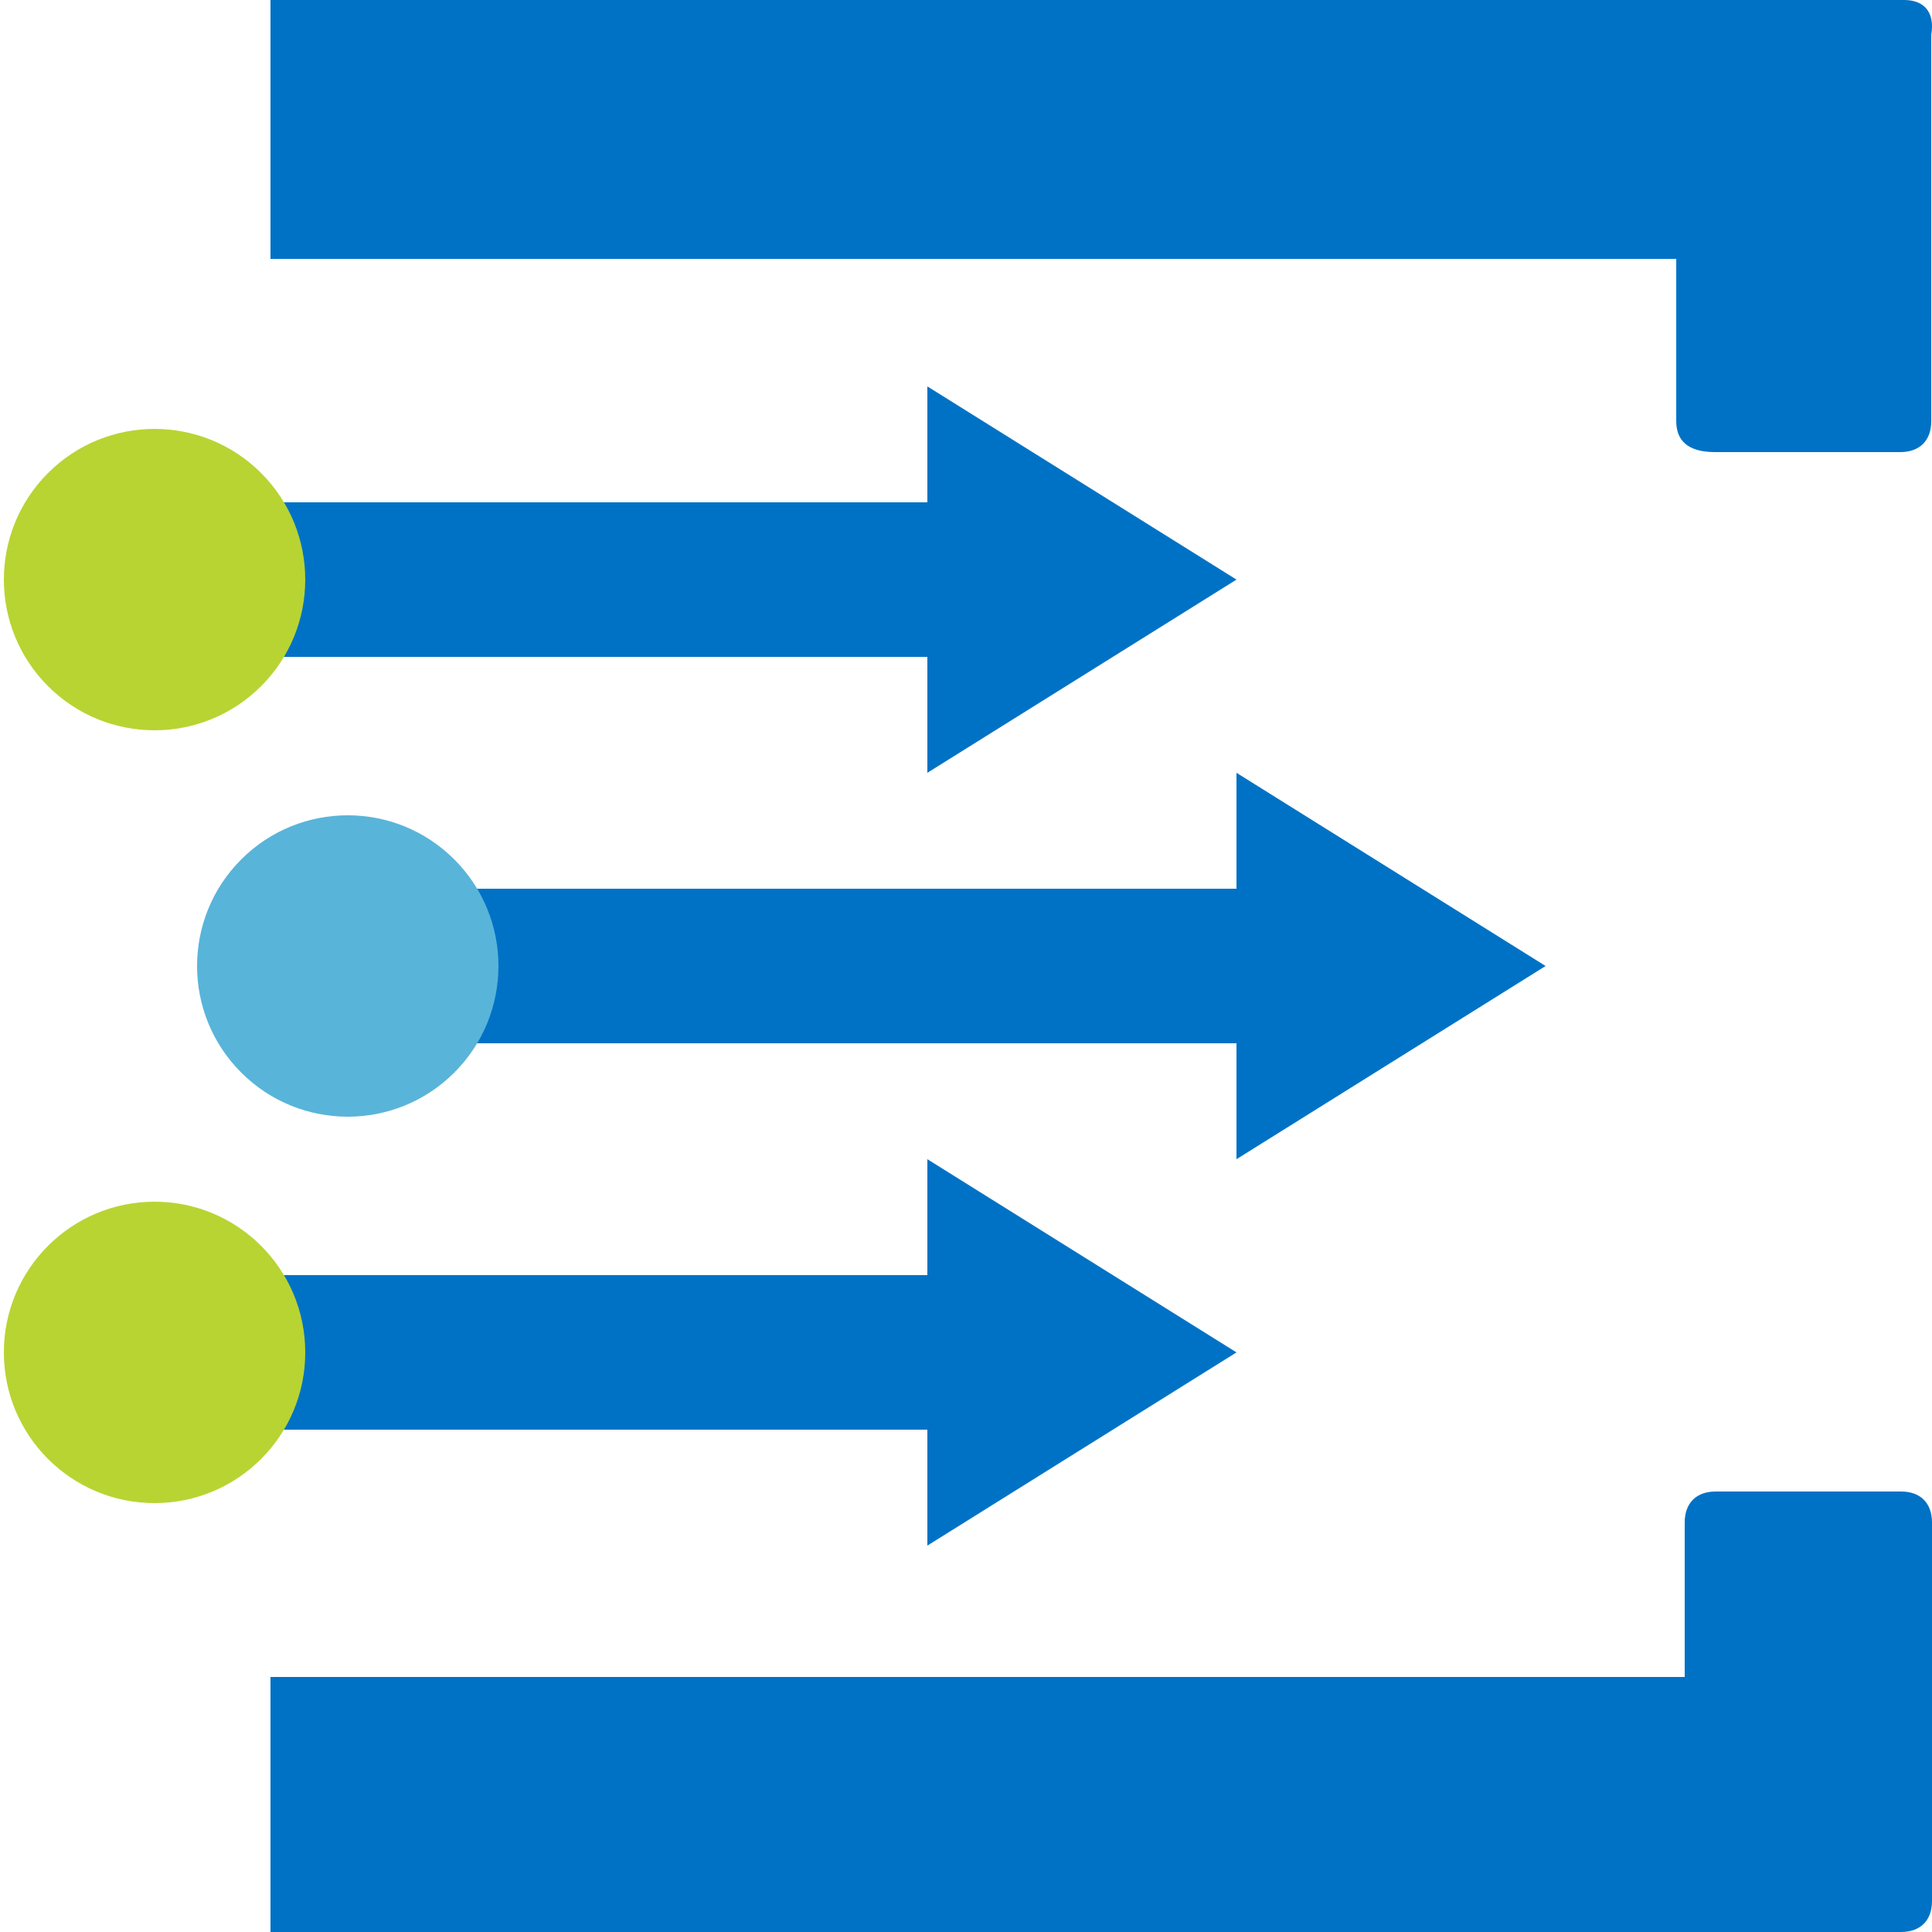
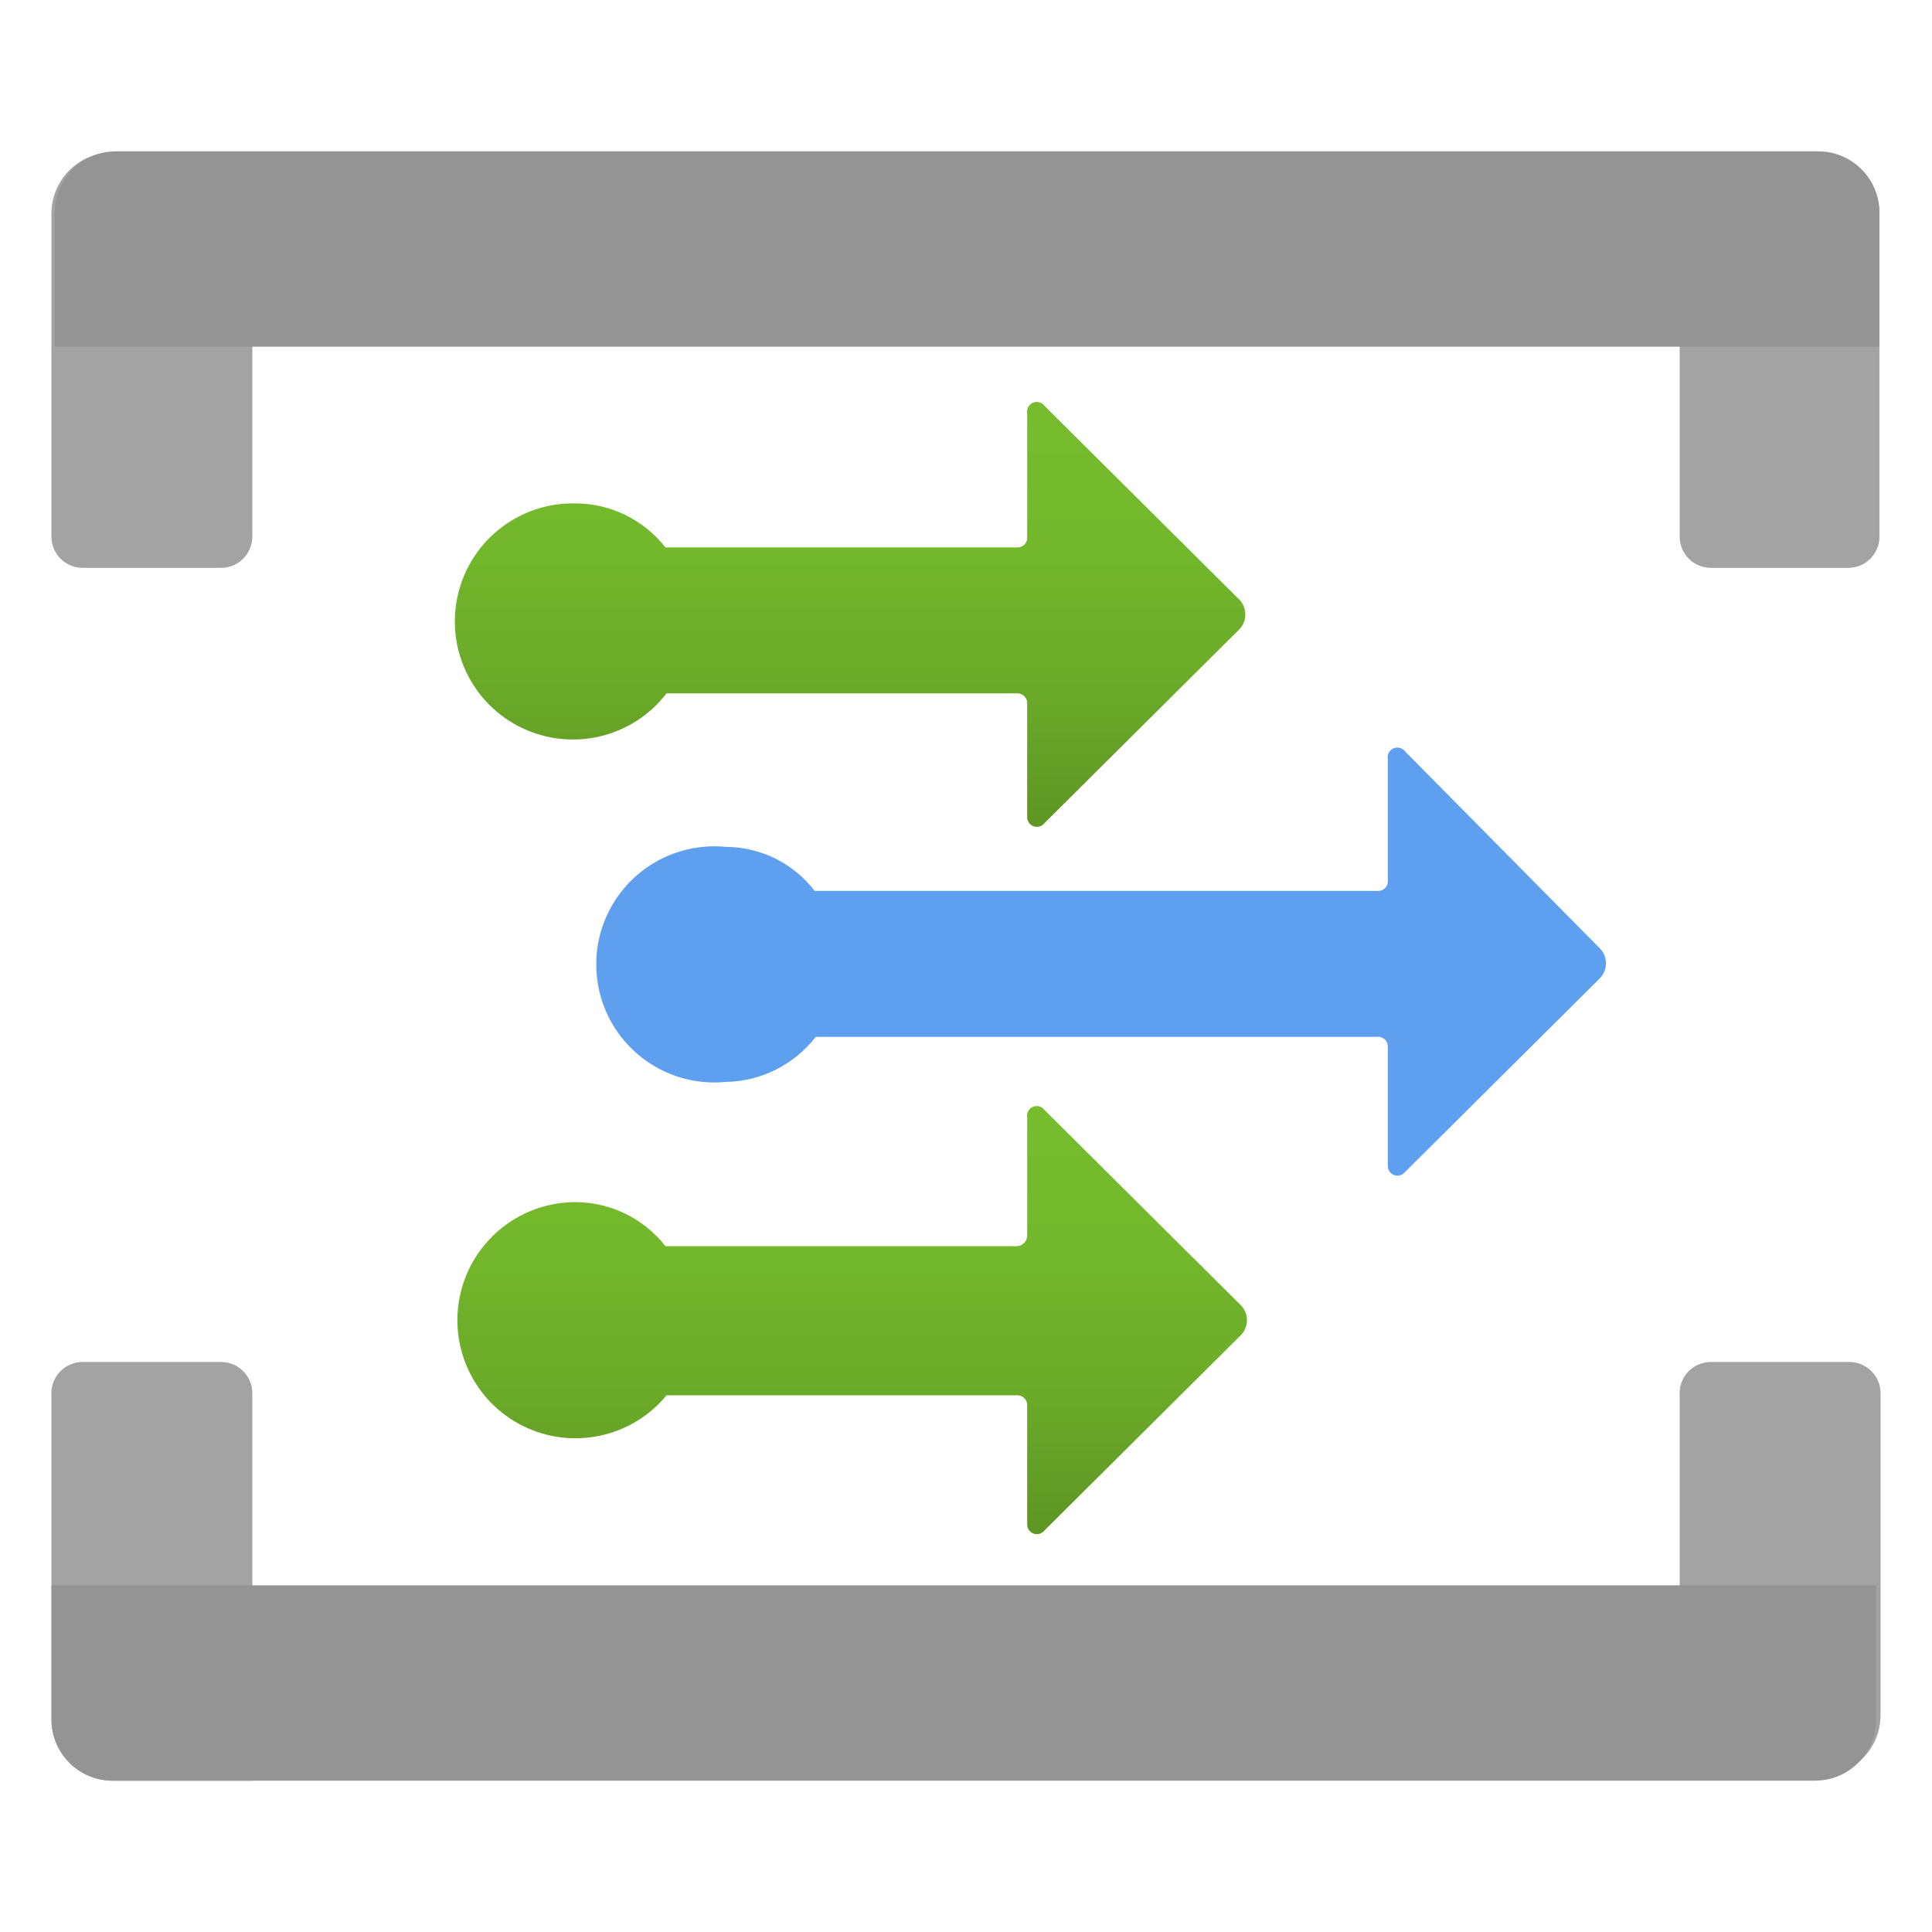
- <svg viewBox="0 0 50 50" class="" role="presentation" focusable="false" id="FxSymbol0-0b5" data-type="1">
+ <svg viewBox="0 0 18 18" data-islogo="true" class="" role="presentation" focusable="false" id="FxSymbol0-0a3" data-type="1">
  <g>
-     <path d="M3.167 13h22.667v4H3.167zm5 10h25.667v4H8.167zm-5 10h22.667v4H3.167z" class="msportalfx-svg-c19" fill="#0072c6" />
-     <circle cx="4" cy="35" r="3.9" class="msportalfx-svg-c13" fill="#b8d432" />
-     <ellipse transform="rotate(-45.001 4 15)" cx="4" cy="15" rx="3.9" ry="3.9" class="msportalfx-svg-c13" fill="#b8d432" />
-     <ellipse transform="rotate(-45.001 9 25)" cx="9" cy="25" rx="3.9" ry="3.9" class="msportalfx-svg-c15" fill="#59b4d9" />
-     <path d="M24 20V10l8 5zm0 20V30l8 5zm8-10V20l8 5zm17.2 8.6h-4.8c-.5 0-.8.3-.8.8v4H7V50h42.2c.5 0 .8-.3.8-.8v-9.8c0-.5-.3-.8-.8-.8zM49.281 0H7v6.7h36.381v4.2c0 .5.3.8 1 .8h4.8c.5 0 .8-.3.8-.8V.9c.1-.6-.2-.9-.7-.9z" class="msportalfx-svg-c19" fill="#0072c6" />
+     <g fill="#a3a3a3">
+       <path d="M1.06 1.42h1.29V5a.29.29 0 0 1-.29.29H.77A.29.29 0 0 1 .48 5V2a.57.57 0 0 1 .58-.58z" />
+       <path d="M1.06 1.42h1.29V5a.29.29 0 0 1-.29.29H.77A.29.29 0 0 1 .48 5V2a.57.57 0 0 1 .58-.58z" opacity=".5" />
+     </g>
+     <g fill="#a3a3a3">
+       <path d="M15.65 1.42h1.29a.57.57 0 0 1 .57.57V5a.29.29 0 0 1-.29.29h-1.28a.29.29 0 0 1-.29-.29V1.42z" />
+       <path d="M15.65 1.42h1.29a.57.57 0 0 1 .57.57V5a.29.29 0 0 1-.29.29h-1.28a.29.29 0 0 1-.29-.29V1.42z" opacity=".5" />
+     </g>
+     <path d="M17.51 1.98v1.25h-17V1.98a.57.57 0 0 1 .57-.57h15.86a.57.57 0 0 1 .57.57z" fill="#949494" />
+     <g fill="#a3a3a3">
+       <path d="M.77 12.69h1.29a.29.29 0 0 1 .29.29v3.61H1.06A.57.57 0 0 1 .48 16v-3a.29.29 0 0 1 .29-.31z" />
+       <path d="M.77 12.69h1.29a.29.29 0 0 1 .29.29v3.61H1.06A.57.57 0 0 1 .48 16v-3a.29.29 0 0 1 .29-.31z" opacity=".5" />
+     </g>
+     <g fill="#a3a3a3">
+       <path d="M15.94 12.69h1.29a.29.29 0 0 1 .29.29v3a.57.57 0 0 1-.57.57h-1.3V13a.29.29 0 0 1 .29-.31z" />
+       <path d="M15.94 12.69h1.29a.29.29 0 0 1 .29.29v3a.57.57 0 0 1-.57.57h-1.3V13a.29.29 0 0 1 .29-.31z" opacity=".5" />
+     </g>
+     <path d="M.48 16.02v-1.25h17v1.25a.57.57 0 0 1-.57.57H1.05a.57.57 0 0 1-.57-.57z" fill="#949494" />
+     <path d="M14.91 8.84L13.09 7a.09.09 0 0 0-.16.07V8.2a.09.09 0 0 1-.1.1H7.59a1.05 1.05 0 0 0-.83-.41 1.1 1.1 0 1 0 0 2.19 1.08 1.08 0 0 0 .84-.42h5.23a.09.09 0 0 1 .1.09v1.11a.09.09 0 0 0 .16.06l1.82-1.81a.2.2 0 0 0 0-.27z" fill="#5ea0ef" />
+     <path d="M11.55 5.59L9.73 3.78a.09.09 0 0 0-.16.07V5a.09.09 0 0 1-.09.1H6.2a1.07 1.07 0 0 0-.84-.41 1.1 1.1 0 1 0 .85 1.77h3.27a.09.09 0 0 1 .09.09v1.06a.09.09 0 0 0 .16.06l1.82-1.81a.2.2 0 0 0 0-.27z" fill="url(#afc27830-8354-4c08-adf9-e299527ebe55)" />
+     <path d="M11.55 12.15l-1.82-1.81a.09.09 0 0 0-.16.07v1.1a.1.1 0 0 1-.09.1H6.2a1.07 1.07 0 0 0-.84-.41 1.1 1.1 0 1 0 .85 1.8h3.27a.09.09 0 0 1 .09.09v1.11a.09.09 0 0 0 .16.06l1.82-1.81a.2.2 0 0 0 0-.3z" fill="url(#edc561ac-a1d6-439f-a08b-594ef0214ee3)" />
  </g>
  <defs>
- </defs>
+     <linearGradient id="afc27830-8354-4c08-adf9-e299527ebe55" x1="7.94" y1="7.7" x2="7.94" y2="3.75" gradientUnits="userSpaceOnUse">
+       <stop offset="0" stop-color="#5e9624" />
+       <stop offset=".01" stop-color="#5e9724" />
+       <stop offset=".35" stop-color="#6cab29" />
+       <stop offset=".68" stop-color="#73b82c" />
+       <stop offset="1" stop-color="#76bc2d" />
+     </linearGradient>
+     <linearGradient id="edc561ac-a1d6-439f-a08b-594ef0214ee3" x1="7.94" y1="14.26" x2="7.94" y2="10.31" gradientUnits="userSpaceOnUse">
+       <stop offset="0" stop-color="#5e9624" />
+       <stop offset=".01" stop-color="#5e9724" />
+       <stop offset=".35" stop-color="#6cab29" />
+       <stop offset=".68" stop-color="#73b82c" />
+       <stop offset="1" stop-color="#76bc2d" />
+     </linearGradient>
+   </defs>
</svg>
